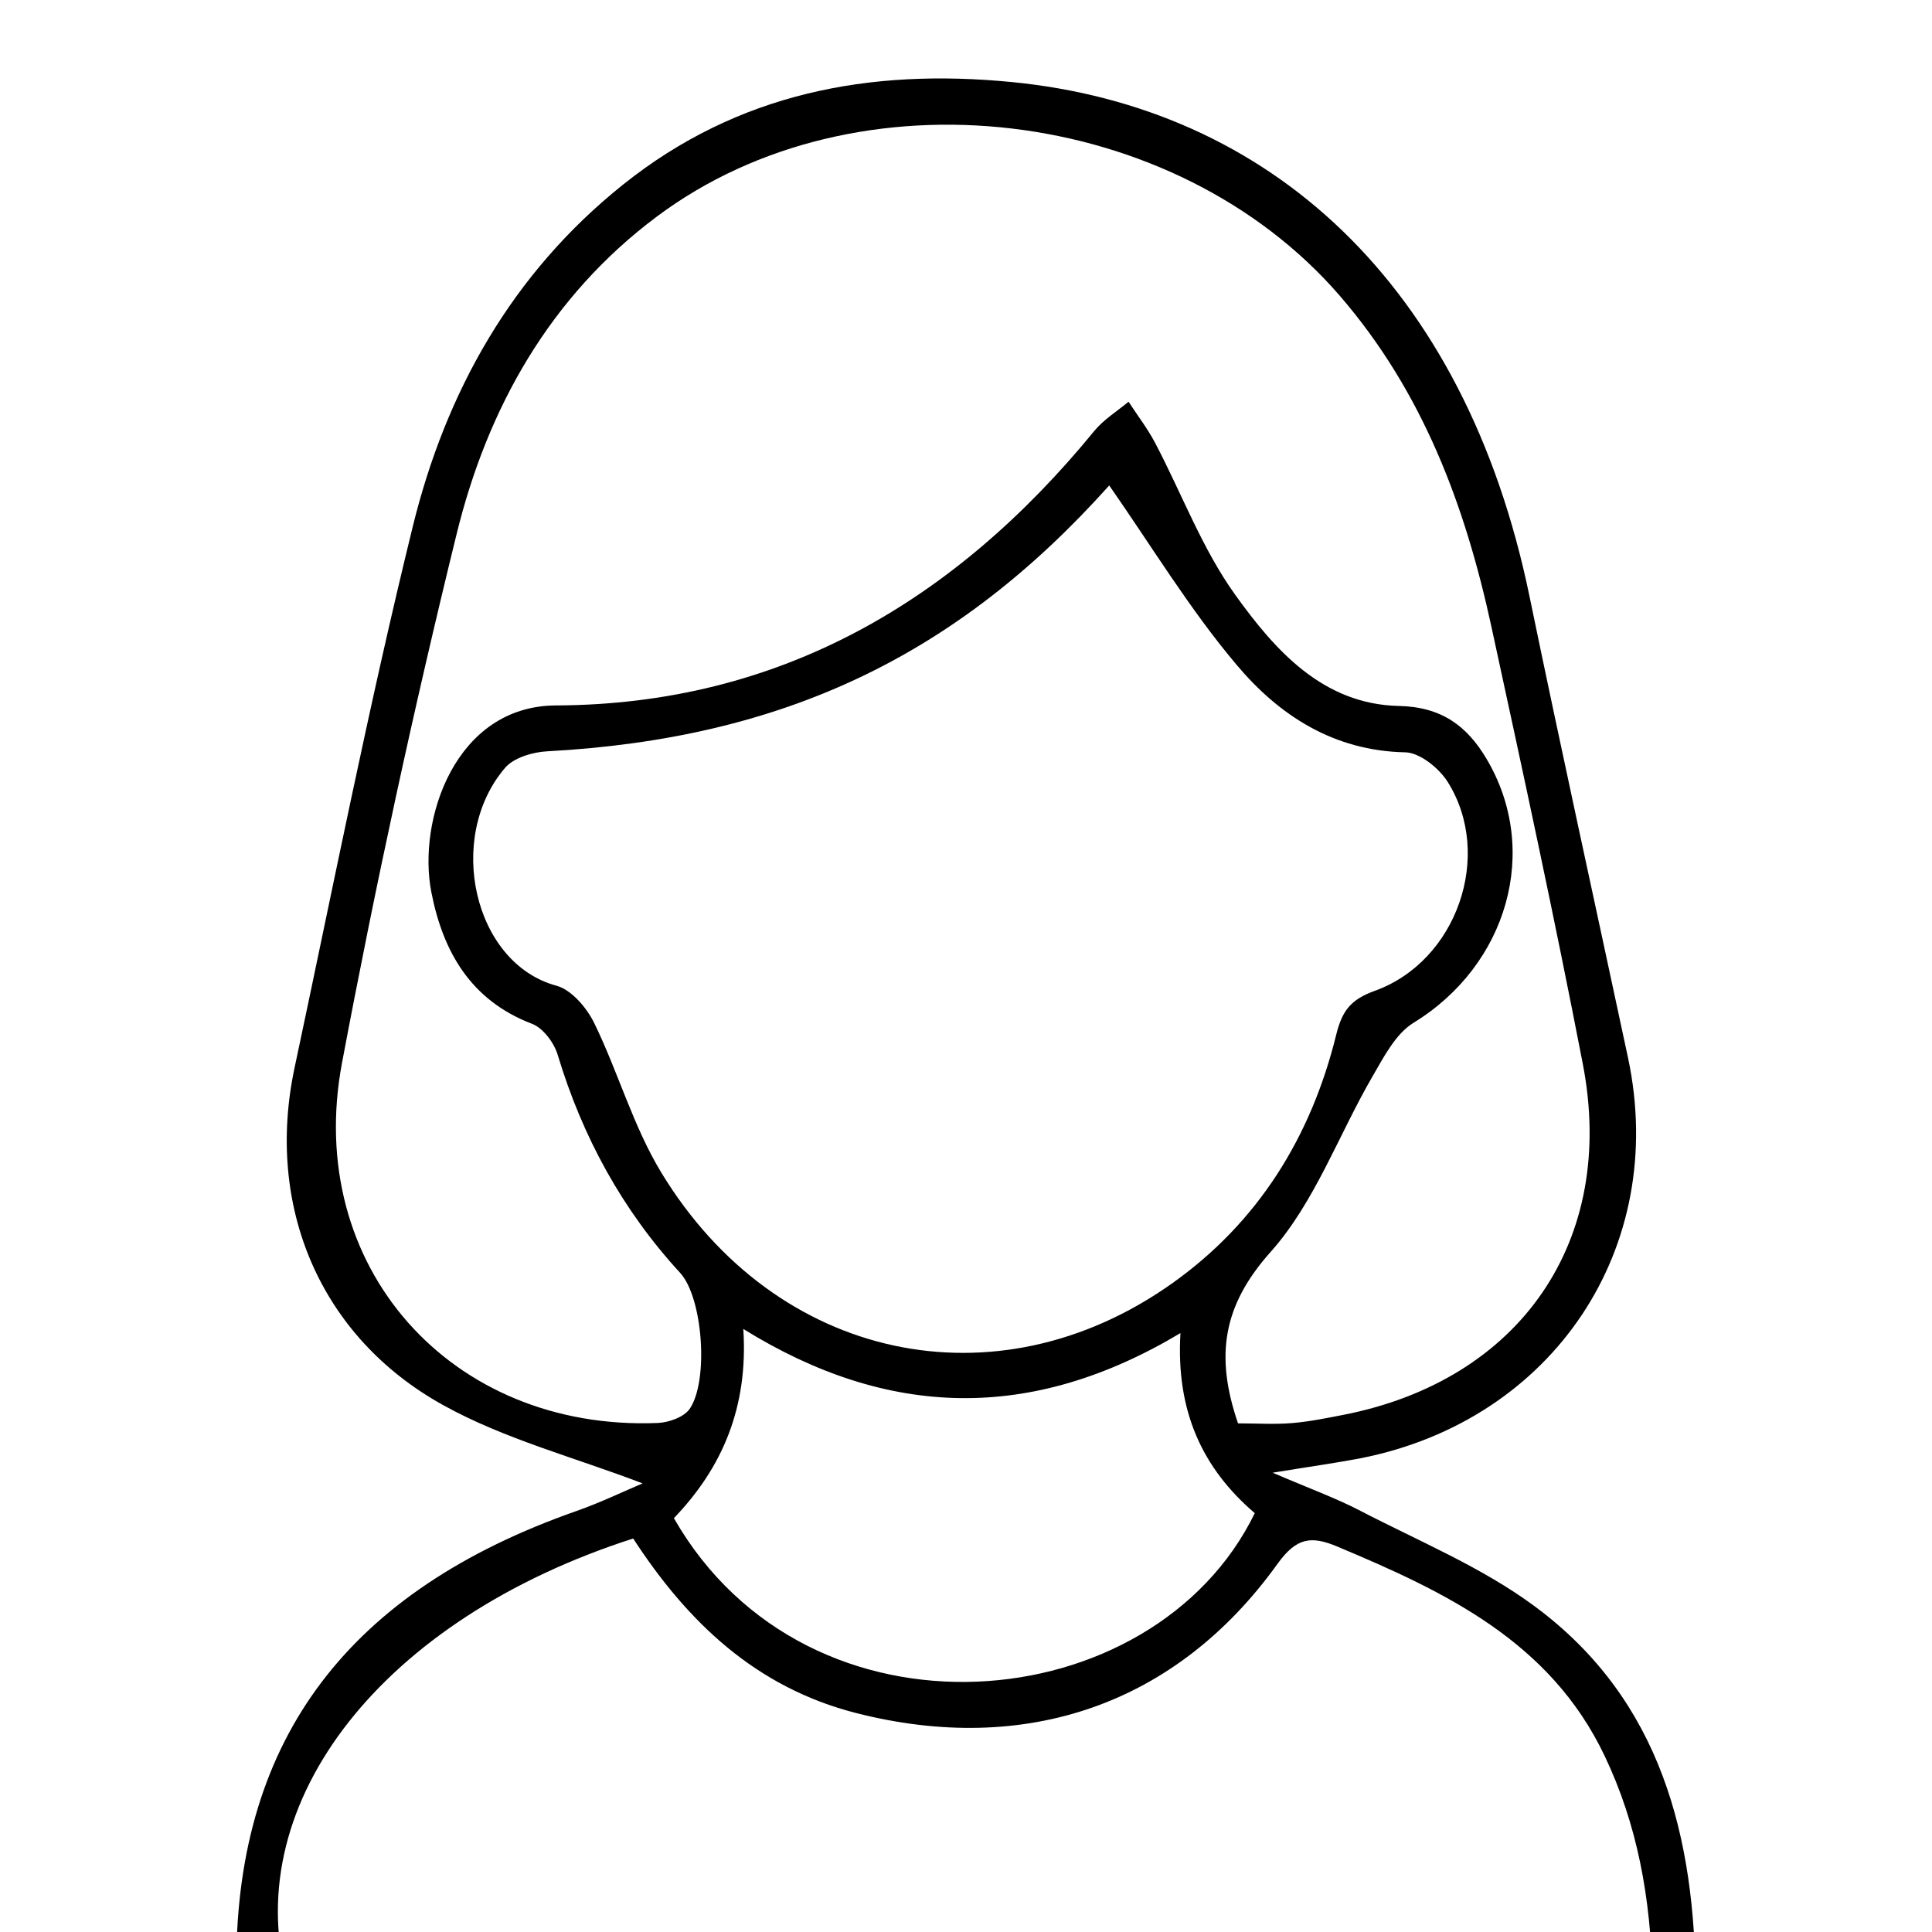
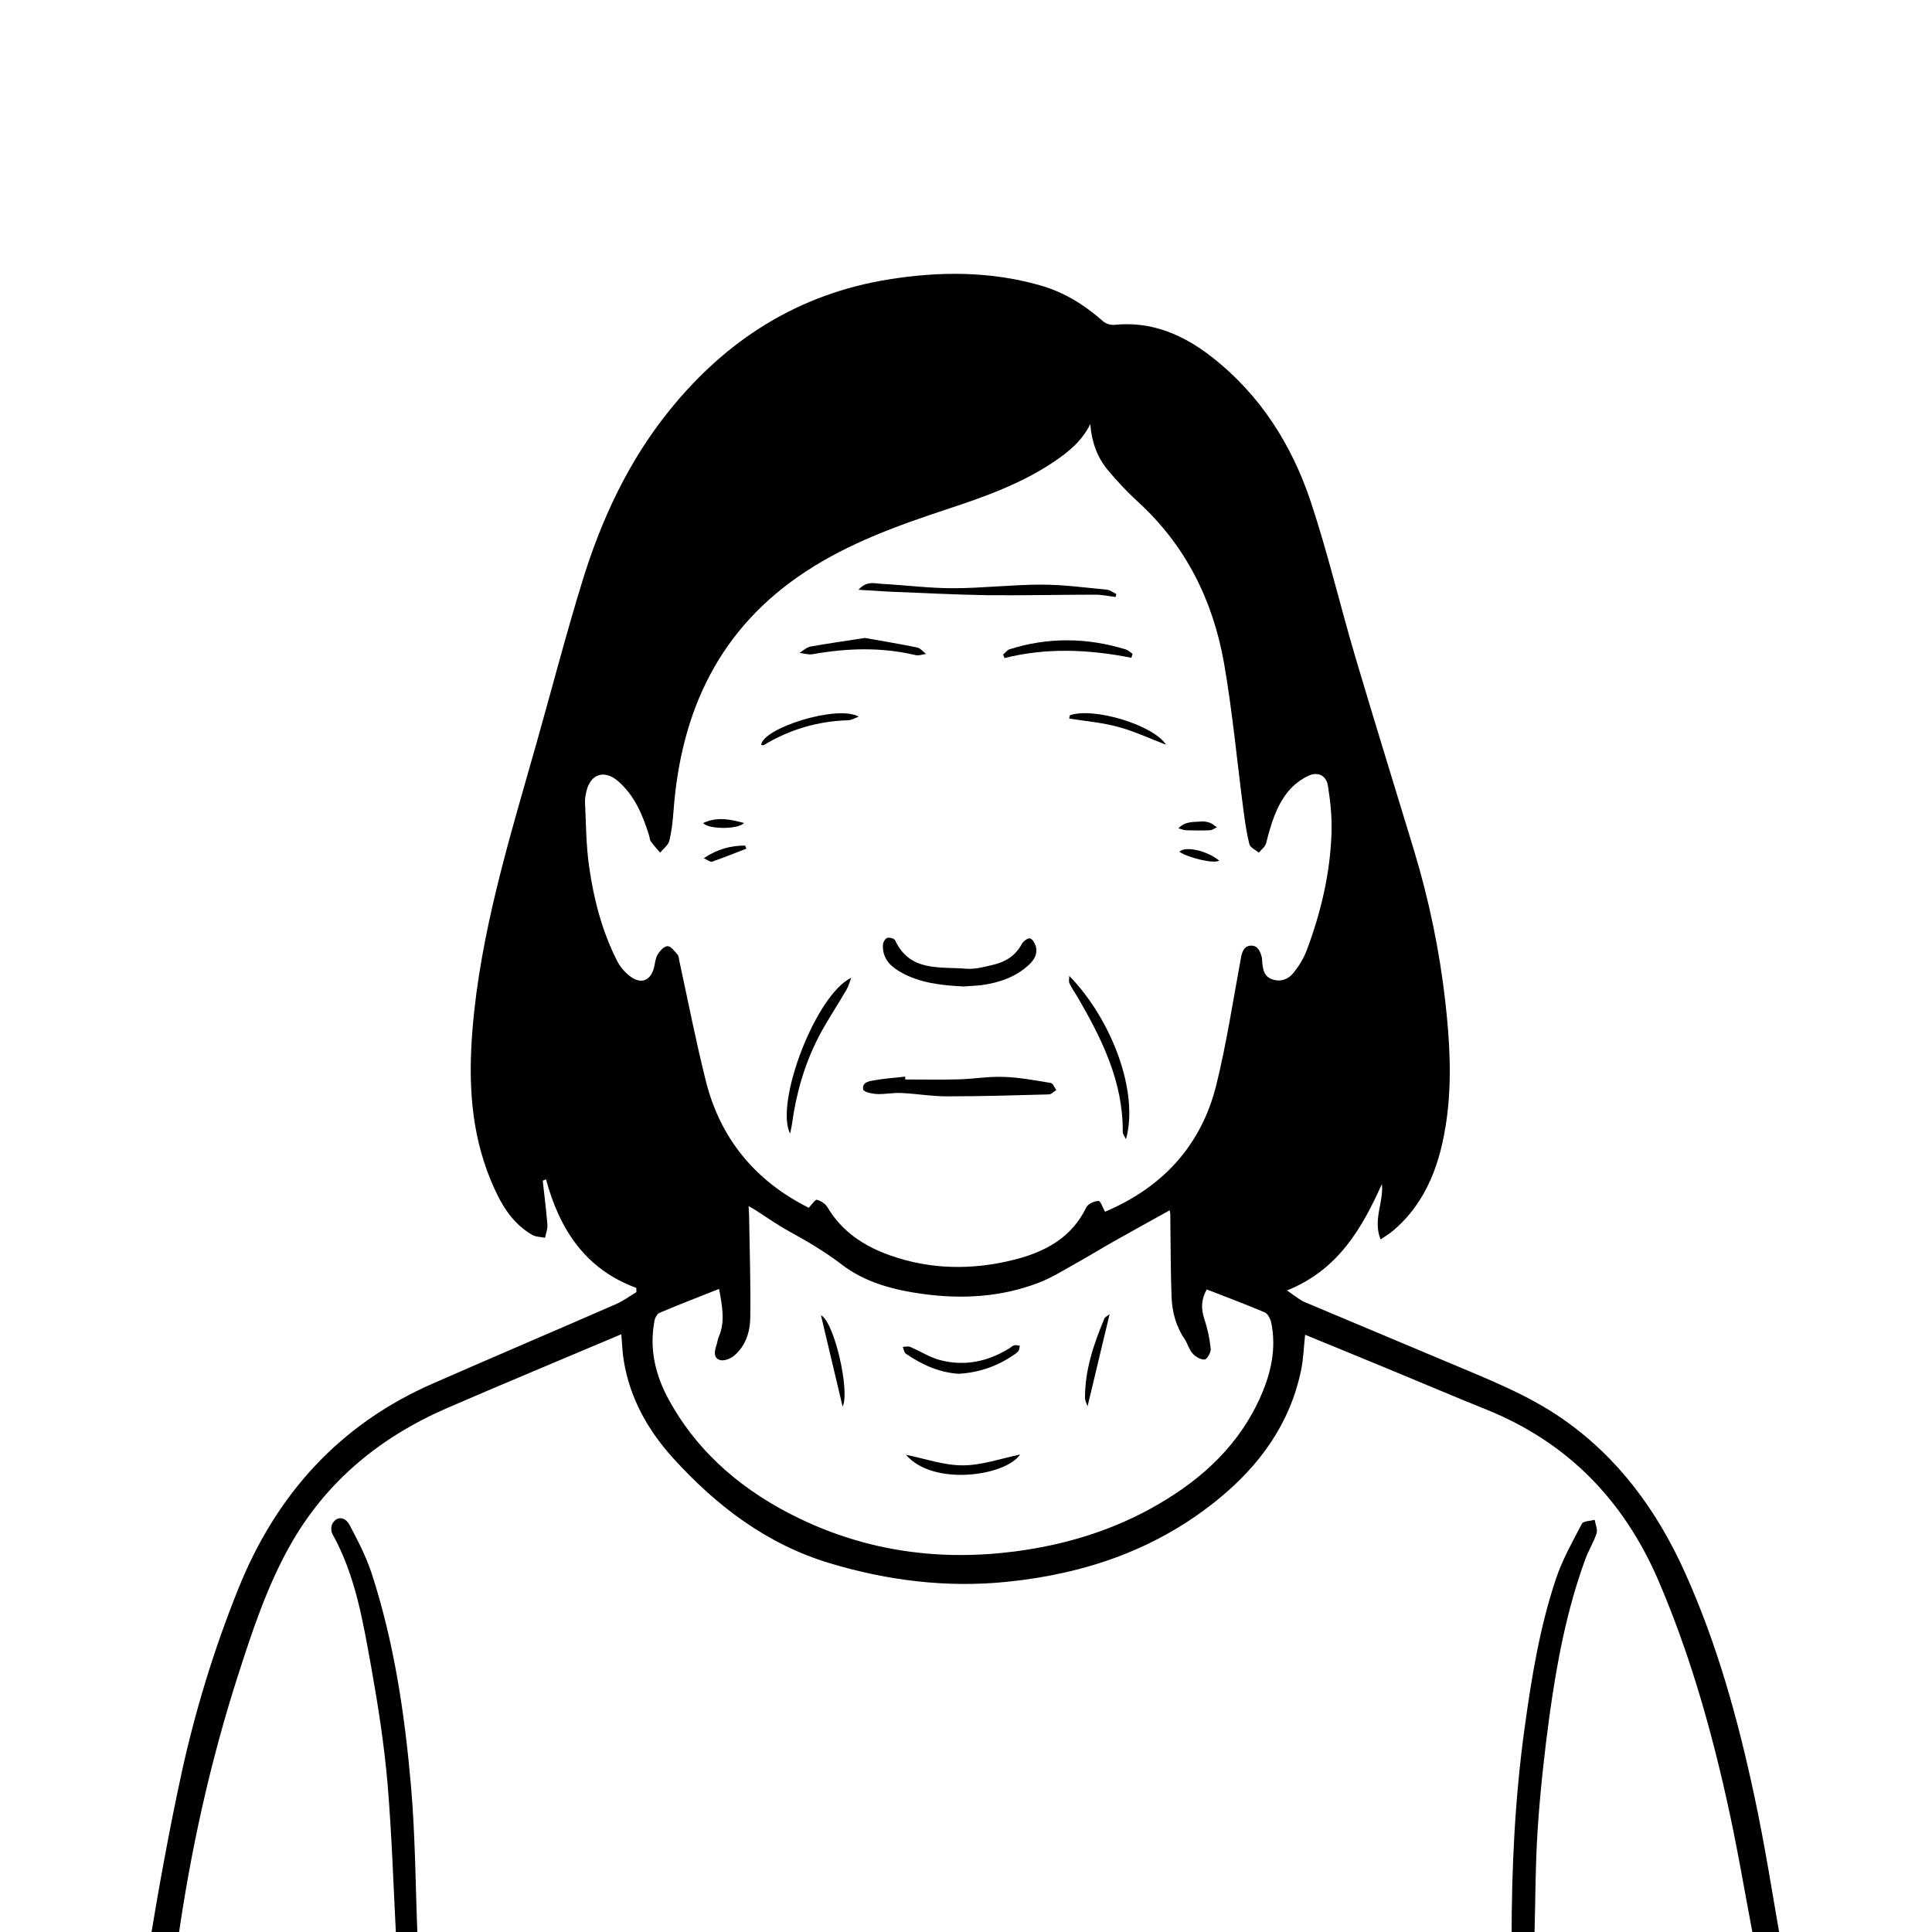
<svg xmlns="http://www.w3.org/2000/svg" version="1.1" id="Layer_1" x="0px" y="0px" viewBox="0 0 1500 1500" style="enable-background:new 0 0 1500 1500;" xml:space="preserve">
-   <path d="M988.1,1143.4c28.3,12.2,48.9,19.6,68.1,29.6c45.7,23.7,94.4,43.8,135.3,74.1c98.5,72.8,124.7,179.6,125,295.6  c0.1,21.9-15.3,24.4-32.6,24.6c-80.2,0.6-160.4,1.7-240.7,2.1c-270,1.1-540.1,1.9-810.1,2.7c-47.6,0.1-49.8-2.3-49.6-49.8  c0.8-172.9,87.5-287.3,264.2-349.2c19-6.7,37.2-15.5,51.2-21.4c-52.7-20.2-107.1-34.3-154.7-60.7c-96.2-53.2-138.3-154.9-115.5-262  c29.9-140.3,57.6-281.1,91.8-420.3c25.7-104.6,77-196.5,163.4-265.5c88.9-71,191-90.3,301.6-79.5c199.5,19.5,351.8,155.9,402,399.3  c24.7,119.6,51,238.9,76.5,358.3c31.4,147.5-58,281.4-207.7,310.9C1036.9,1135.9,1017.4,1138.6,988.1,1143.4z M961.2,1105.1  c14.8,0,28.3,0.9,41.7-0.2c13.4-1.1,26.7-3.8,40-6.4c137.4-26.8,212.5-135.2,186-272.4c-21.9-113.4-46.4-226.3-70.9-339.2  c-20.4-94.2-53.1-182.4-117.9-257.4C912.3,81.9,665.7,51.6,509.9,168.2c-82.9,62-131.4,148.5-155.4,246.5  c-33.4,136-63.1,273.1-89,410.7c-29.7,157.9,84.6,285.8,245,279.4c8.7-0.3,20.6-4.6,25-11c14.9-21.9,10.2-86.3-7.4-105.5  c-45.1-49.1-75.9-105.7-95.1-169.3c-2.8-9.4-11.3-20.8-19.9-24.1c-47.7-18.2-69.2-56.1-78.2-102.2c-11-56,18.5-144.7,96.8-145  c173.7-0.7,309.7-80.9,417.9-213.1c7.3-8.9,17.6-15.2,26.6-22.7c6.9,10.6,14.7,20.7,20.6,31.9c20.8,39.5,36.6,82.5,62.5,118.4  c30.7,42.7,67.8,84.6,126.7,85.9c33.1,0.7,52.9,15.4,68.1,41c42.2,71,16.3,160.3-56.5,204.9c-14.1,8.6-23.3,26.8-32.2,42.1  c-26.3,45.4-44.7,97.5-78.8,135.8C949.4,1013.5,943.2,1052.6,961.2,1105.1z M861.2,376.9C742.5,509.5,608,573.4,425,583.3  c-11.4,0.6-26.1,4.9-32.9,12.9c-46.3,54.1-24.5,151.7,39.9,169.1c11.8,3.2,23.6,17.2,29.4,29.1c18.6,38.1,30.2,80.1,52.1,116.1  c88.8,146.2,259.9,182.8,396.4,86c67-47.5,108-113.9,127.5-193c4.6-18.7,11.2-27.4,29.9-34.2c63.9-22.9,92.4-105.4,56.7-162.2  c-6.7-10.7-21.7-22.8-33-23c-55.5-1.1-97.9-28.7-130.8-67.8C923.7,473.1,894,423.9,861.2,376.9z M491.6,1194.5  C297,1257,186.7,1398.4,222.4,1535.9c353.2,0,706,0,1060.6,0c-1.4-62.4-11.7-119.3-37.3-172.9c-42.2-88.5-123.3-127-207.3-162.2  c-20.4-8.6-31.8-7.1-46.5,13.3c-78.7,109.7-195.9,149.4-327.2,115.9C586.7,1310.1,533.7,1259.2,491.6,1194.5z M916.5,1035  c-115.8,69.3-227.1,66.4-339.4-3.2c4,61.1-16.6,108.1-53.9,146.9c104.4,182.3,372.5,157.5,451-3.9  C933.4,1139.9,912.9,1095.4,916.5,1035z" />
+   <g>
+     <path d="M494,999.9c-39.6-14.5-59.6-45.5-70.1-84.3c-0.8,0.4-1.6,0.7-2.5,1.1c1.2,11.4,2.7,22.7,3.6,34.1c0.3,3.3-1.2,6.8-1.8,10.2   c-3.4-0.7-7.2-0.6-10.1-2.3c-16.5-9.6-25-25.4-32-42.2c-15.6-37.6-17.5-76.4-14.3-116.7c6.2-76.7,29-149.4,49.7-222.7   c12.1-42.7,23.2-85.7,36.3-128c14.7-47.1,35.5-91.5,66.8-130.3c44.3-55,100.2-90.6,170.6-101.9c39.4-6.3,78.5-6.4,117.2,4.6   c18.6,5.2,34.6,15.2,49,27.9c2.1,1.9,5.9,3.1,8.8,2.8c29-3,53.7,7.8,75.7,25c37.4,29.2,62,68,76.8,112.4   c13.2,39.7,22.8,80.7,34.7,120.9c14.8,50,30.3,99.7,45.4,149.6c11.7,38.7,19.9,78,24.4,118.2c3.4,30.2,5.1,60.5,1,90.5   c-4.6,32.9-14.9,64-41.6,86.7c-2.7,2.3-5.8,4.1-9.7,6.8c-6.2-15.3,2.5-28.7,1-43c-15.6,34.6-34,66.7-73.7,82.6   c6,4,9.6,7.3,13.9,9.1c37.3,15.8,74.8,31.3,112.1,47.1c30,12.7,60.5,24.5,87.4,43.1c43.7,30.2,73.9,71.6,95.5,119.5   c25.1,55.6,41.2,114,53.9,173.4c8.6,39.9,14.7,80.2,21.8,120.4c2.1,11.6-2.8,16.6-15.8,16.6c-72,0-144,0-216,0   c-338.8,0-677.6,0-1016.5,0c-20.8,0-22.9-1-19.5-21.3c7.3-44.3,15.3-88.5,24.8-132.4c10.7-49.1,25.4-97.1,44.2-143.8   c29.3-73,78.3-127.6,151-159.4c47.4-20.8,94.9-41,142.3-61.7c5.6-2.4,10.6-6.2,15.8-9.3C494.1,1001.9,494.1,1000.9,494,999.9z    M138,1507.3c56.1,0,111.9,0,169.7,0c-2.2-41.2-3.4-81.9-6.8-122.4c-2.6-30-7.2-59.9-12.5-89.5c-6.5-35.8-12.2-71.9-30.3-104.4   c-1.2-2.1-1.2-5.9,0-8c3.1-5.8,9.6-5.8,13.2,0.8c6.5,12.2,12.9,24.6,17.2,37.6c17.5,53.6,25.7,109.3,30.6,165.2   c3.4,39.3,3.5,78.9,5.1,118.4c0,0.9,0.4,1.8,0.7,3.1c282.8,0,565.4,0,848.2,0c0.2-1.3,0.5-2.3,0.5-3.2c0-54.7,2.6-109.1,10.1-163.3   c5.4-39.3,11.8-78.4,24.4-116c5-14.8,12.8-28.7,20.1-42.6c1.1-2.1,6.5-2.1,9.9-3c0.6,3.5,2.4,7.4,1.5,10.4   c-2.2,6.9-6.2,13.1-8.7,20c-14.4,39.2-22.1,80-27.8,121.1c-4,29.2-7.2,58.5-9.2,87.9c-1.9,28.7-1.8,57.5-2.6,86.3   c0,0.6,0.5,1.3,0.7,1.7c56.3,0,112.3,0,169.9,0c-7.2-37.7-13.3-74.8-21.6-111.5c-12.9-57.6-29.3-114.2-52.6-168.5   c-26.6-62-70.2-107.4-133.4-132.9c-26.1-10.5-52-21.6-78-32.3c-21-8.7-42.1-17.3-63-25.9c-1.1,9.6-1.3,18.9-3.2,27.8   c-8.6,41.2-31.9,73.3-63.7,99.4c-47.7,39.2-103.5,58.4-164.4,64.6c-46.9,4.8-92.7-0.9-137.7-14.4c-48.9-14.7-87.9-44.4-121.6-81.5   c-19.5-21.5-33.6-46.4-38.4-75.7c-1.1-6.6-1.3-13.3-1.9-20.6c-45.6,19.3-90.4,37.9-135,57.2c-52.2,22.6-94.4,57.1-122.5,107.3   c-17.5,31.3-28.8,65.2-39.7,99.1C163.3,1367.3,148,1436.6,138,1507.3z M627.9,937.7c2.5-2.5,5-6.5,6.3-6.2c3.1,0.8,6.7,3.1,8.3,5.9   c11.2,18.8,28.2,30,48.1,37.1c31.9,11.4,64.4,11.7,97,3.5c23.9-6.1,44.4-17,55.8-40.6c1.3-2.7,6.3-5,9.5-5c1.7,0,3.3,5.5,5,8.4   c44.3-18.7,74.8-51.1,86.5-98.7c8-32.5,13-65.7,19.1-98.6c0.9-4.7,2.4-9,7.5-9.3c5.6-0.3,7.5,4.5,8.7,9.2c0.3,1.2,0.1,2.4,0.3,3.6   c0.5,5.7,1.4,11.2,7.9,13.4c6.6,2.2,12.4-0.2,16.3-5c4.2-5.2,7.9-11.2,10.3-17.5c11.1-29.5,18.3-60,19.3-91.6   c0.4-12-0.9-24.3-2.8-36.2c-1.2-7.9-7.7-11.2-14.9-7.9c-5.9,2.7-11.7,7.1-15.8,12.1c-9.6,11.6-13.6,26-17.3,40.4   c-0.7,2.7-3.7,4.9-5.6,7.3c-2.6-2.2-6.7-3.9-7.4-6.6c-2.2-8.7-3.4-17.6-4.6-26.5c-5-38.1-8.5-76.4-15.1-114.2   c-8.6-48.6-29.7-91.2-66.8-125.1c-8.4-7.7-16.3-16.1-23.6-24.9c-8.3-10.1-12.4-22.1-13.4-35.5c-6.3,13-16.7,21.5-27.8,29   c-25.6,17.4-54.5,27.6-83.6,37.2c-38.1,12.6-75.7,26.1-109.6,48.4c-67.1,44-96.9,108.3-102.6,186.1c-0.6,7.7-1.4,15.6-3.3,23   c-0.9,3.4-4.6,6.1-7.1,9.1c-2.4-2.9-5-5.7-7.2-8.7c-0.9-1.3-0.9-3.2-1.4-4.8c-4.9-15.7-11.1-30.7-23.9-41.9   c-10.5-9.2-21.4-5.9-24.6,7.4c-0.7,2.8-1.3,5.8-1.2,8.6c0.8,16.8,0.8,33.7,3.2,50.3c3.6,25.3,10,50,21.6,72.9   c2.6,5.2,7,10.2,11.8,13.3c7.9,5,14.5,1.5,16.9-7.6c0.9-3.5,1.1-7.5,2.9-10.4c1.7-2.9,5.1-6.5,7.7-6.5c2.6,0,5.4,3.9,7.7,6.5   c1,1.1,1.1,3.1,1.4,4.8c6.8,31.3,12.9,62.7,20.7,93.7C559.5,884.8,587.1,917.3,627.9,937.7z M558.3,1000.7   c-16.1,6.4-31.2,12.2-46.1,18.5c-1.9,0.8-3.6,3.8-4,6c-4.3,22,0.6,42.5,11.2,61.8c23.3,42.4,59.2,71.8,101.8,92.2   c52.7,25.3,108.9,32.9,167.1,25.3c39.5-5.2,76.8-16.6,111.2-36.7c34.9-20.3,63.4-46.9,79.7-84.6c7.8-17.9,11.8-36.6,7.8-56.2   c-0.6-2.9-2.6-6.9-4.9-8c-14.9-6.3-30-12-45.2-17.9c-4.5,8.2-4.4,15.1-1.9,22.8c2.5,7.5,4.2,15.4,5,23.3c0.3,2.7-2.8,8.1-4.7,8.3   c-3,0.3-7.1-2.1-9.4-4.7c-2.8-3.2-3.9-7.8-6.3-11.4c-6.7-9.8-9.5-20.9-10-32.3c-0.8-21.5-0.7-42.9-1-64.4c0-1.3-0.4-2.5-0.5-3   c-14.7,8.2-29.2,16.1-43.5,24.2c-9.7,5.5-19.1,11.3-28.8,16.7c-9.7,5.4-19.3,11.5-29.6,15.4c-29,11.1-59.3,12.8-89.9,8.6   c-22.6-3.1-44.7-8.9-62.9-22.9c-13-10-26.9-18.1-41.1-25.9c-8.7-4.8-16.9-10.6-25.3-16c-1.7-1.1-3.5-2.1-5.8-3.4   c0.2,3.1,0.4,5.3,0.4,7.5c0.4,26.5,1.3,53,0.9,79.5c-0.2,10.9-3.7,21.8-12.7,29.3c-2.8,2.3-7.9,4.2-10.9,3.2   c-5-1.6-4.3-6.8-2.7-11.3c0.7-2.1,0.9-4.3,1.7-6.3C563.2,1026.4,560.8,1014.5,558.3,1000.7z" />
+     <path d="M748.1,765.9c-17.2-0.9-34.1-2.6-49.3-11.4c-8.1-4.7-13.8-10.9-13.3-20.9c0.1-2,1.7-4.9,3.3-5.4c1.8-0.6,5.6,0.5,6.2,1.9   c11.4,24.6,34.6,20.3,54.9,22c7.3,0.6,14.9-1.5,22.2-3.3c9.3-2.3,16.7-7.3,21.4-16.2c1.1-2,4.7-4.5,6.3-4c2,0.7,3.8,3.9,4.5,6.4   c1.4,5.8-1.4,10.3-5.6,14.2c-10.4,9.6-23.2,13.8-36.9,15.7C757.2,765.4,752.6,765.5,748.1,765.9z" />
+     <path d="M702.8,838.1c13.9,0,27.7,0.3,41.6-0.1c11.7-0.3,23.3-2.4,34.9-1.9c12.2,0.4,24.4,2.7,36.5,4.7c1.7,0.3,2.9,3.6,4.3,5.5   c-1.9,1.2-3.8,3.3-5.7,3.4c-26.4,0.7-52.9,1.5-79.3,1.5c-11.9,0-23.7-2.1-35.6-2.6c-6.3-0.3-12.6,1.1-18.9,0.8   c-3.7-0.2-10-1.6-10.4-3.5c-1.2-5.8,4.9-6.5,8.8-7.2c7.8-1.4,15.9-1.9,23.8-2.8C702.8,836.6,702.8,837.3,702.8,838.1z" />
+     <path d="M666.5,457.9c6.5-7.2,12.5-4.9,18-4.6c18.5,1,36.9,3.4,55.4,3.4c22.9,0,45.7-2.8,68.6-2.8c16.9,0,33.8,2.3,50.7,3.9   c2.6,0.2,5,2.2,7.5,3.4c-0.2,0.8-0.3,1.5-0.5,2.3c-5.2-0.6-10.5-1.8-15.7-1.8c-28,0-56,0.7-84,0.4c-25.8-0.4-51.6-1.8-77.3-2.8   C682.3,458.9,675.4,458.4,666.5,457.9z" />
+     <path d="M830.2,757.7c33.1,34,54.2,90.3,44,126.8c-1.2-2.6-2.5-4-2.5-5.5c0.4-39-16.2-72.4-35.1-104.9c-2.1-3.6-4.6-6.9-6.3-10.7   C829.6,761.8,830.2,759.6,830.2,757.7z" />
+     <path d="M660.9,759.1c-1.2,3.2-2.1,6.6-3.8,9.5c-7.2,12.4-15.3,24.3-21.8,37c-10.8,21.1-17.2,43.6-20.4,67.1   c-0.3,2.4-1,4.7-1.5,7.4C601.5,856.3,633.1,772.6,660.9,759.1z" />
+     <path d="M878.4,510.7c-32.8-6.5-65.7-8-98.5,0.2c-0.4-0.9-0.7-1.8-1.1-2.7c1.7-1.4,3.1-3.5,5-4.1c30-9.5,60.1-9.1,90.2,0.1   c1.9,0.6,3.5,2.2,5.3,3.4C879,508.6,878.7,509.7,878.4,510.7z" />
+     <path d="M671.5,495.3c13.4,2.4,27,4.6,40.5,7.4c2.6,0.5,4.7,3.3,7,5c-2.8,0.4-5.8,1.6-8.3,0.9c-26.5-6.3-53.1-5.4-79.7-0.7   c-3.3,0.6-6.8-0.6-10.3-1c2.8-1.7,5.5-4.3,8.5-4.9C643.1,499.5,657,497.6,671.5,495.3z" />
+     <path d="M666.7,556.4c-2.7,1-5.4,2.7-8.2,2.8c-23.5,0.7-45.3,7.1-65.5,19.3c-0.5,0.3-1.3-0.1-2-0.1   C591.9,565.4,650.1,546.9,666.7,556.4z" />
+     <path d="M830.7,555.3c18.6-6.4,64.9,7.6,74.6,22.9c-12.6-4.8-24.5-10.4-37-13.8c-12.4-3.4-25.5-4.5-38.2-6.5   C830.2,557,830.5,556.1,830.7,555.3z" />
+     <path d="M546.4,666.3c10.8-7.2,21.1-9.8,32.1-9.8c0.3,0.8,0.7,1.6,1,2.4c-8.9,3.4-17.7,7-26.7,10.1   C551.5,669.5,549.4,667.7,546.4,666.3z" />
+     <path d="M545.9,639c11.1-5.1,21-2.9,31.8,0C572.9,644.1,550,644,545.9,639z" />
+     <path d="M946.5,668.1c-3.2,2.9-24.2-2.1-30.8-6.8C920.1,656.7,936.7,660.2,946.5,668.1z" />
+     <path d="M914.9,643.1c5.7-5.8,12-4.7,17.6-5.3c2.3-0.3,4.9,0.3,7.1,1.1c1.9,0.7,3.4,2.3,5.2,3.4c-1.8,0.8-3.5,2.2-5.3,2.3   c-6.3,0.3-12.6,0.2-18.8,0C919.2,644.6,917.7,643.8,914.9,643.1z" />
+     <path d="M744.2,1066.6c-15.2-1-28.5-7.1-40.9-15.6c-1.4-0.9-1.6-3.5-2.4-5.3c2,0,4.3-0.7,5.9,0.1c7.8,3.3,15.1,8.1,23.2,10.2   c18.8,4.9,36.6,1.2,53.1-8.8c1.5-0.9,2.7-2.2,4.3-2.7c1.3-0.4,3,0.2,4.4,0.3c-0.3,1.3-0.3,2.7-0.9,3.8c-0.6,1-1.7,1.8-2.6,2.5   C775.1,1060.5,760.5,1065.7,744.2,1066.6z" />
+     <path d="M703.4,1129.5c14.5,2.9,29.3,8.2,44,8.2c14.8,0,29.6-5.3,44.6-8.4C780.7,1146,724.5,1154.2,703.4,1129.5z" />
+     <path d="M844.4,1091.8c-0.5-1.5-2-4-2-6.5c-0.1-21.7,6.8-41.8,15-61.5c0.5-1.3,2.3-2,4.1-3.5C855.6,1045.2,850,1068.6,844.4,1091.8   z" />
+     <path d="M654.2,1092.1c-5.6-23.6-11.1-47.1-16.8-70.9C647.7,1026.1,660.1,1080.3,654.2,1092.1z" />
+   </g>
</svg>
